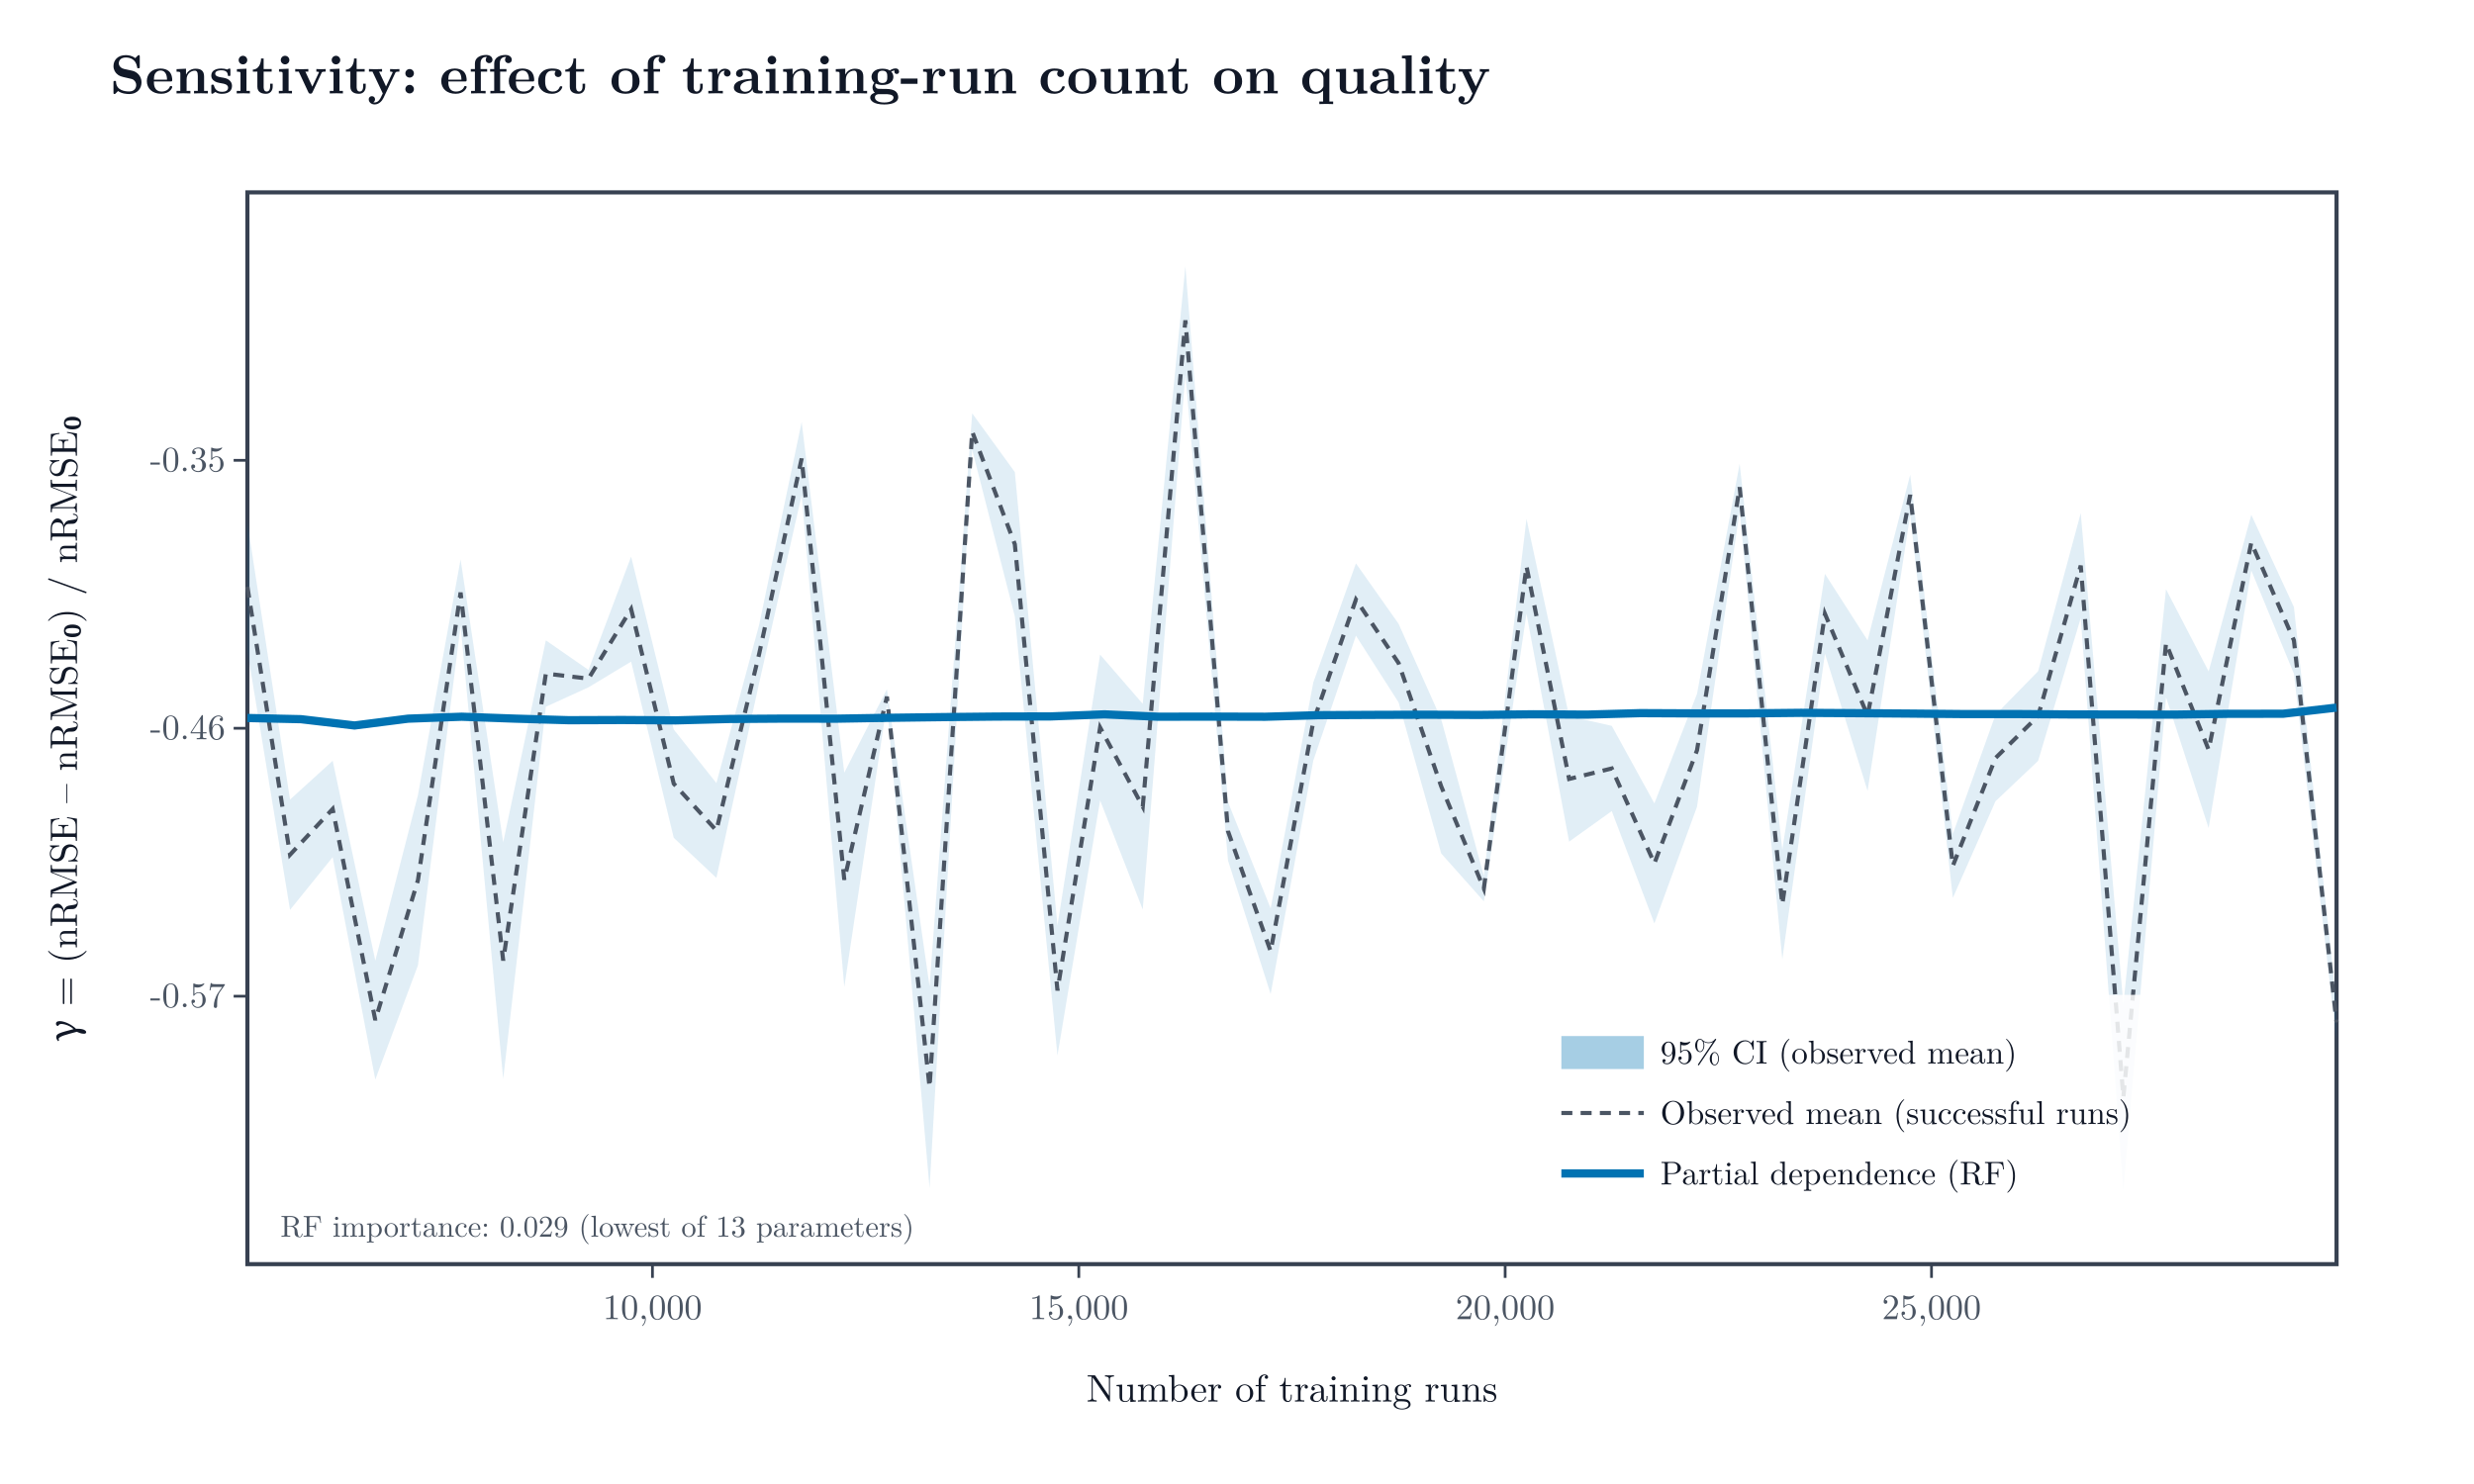
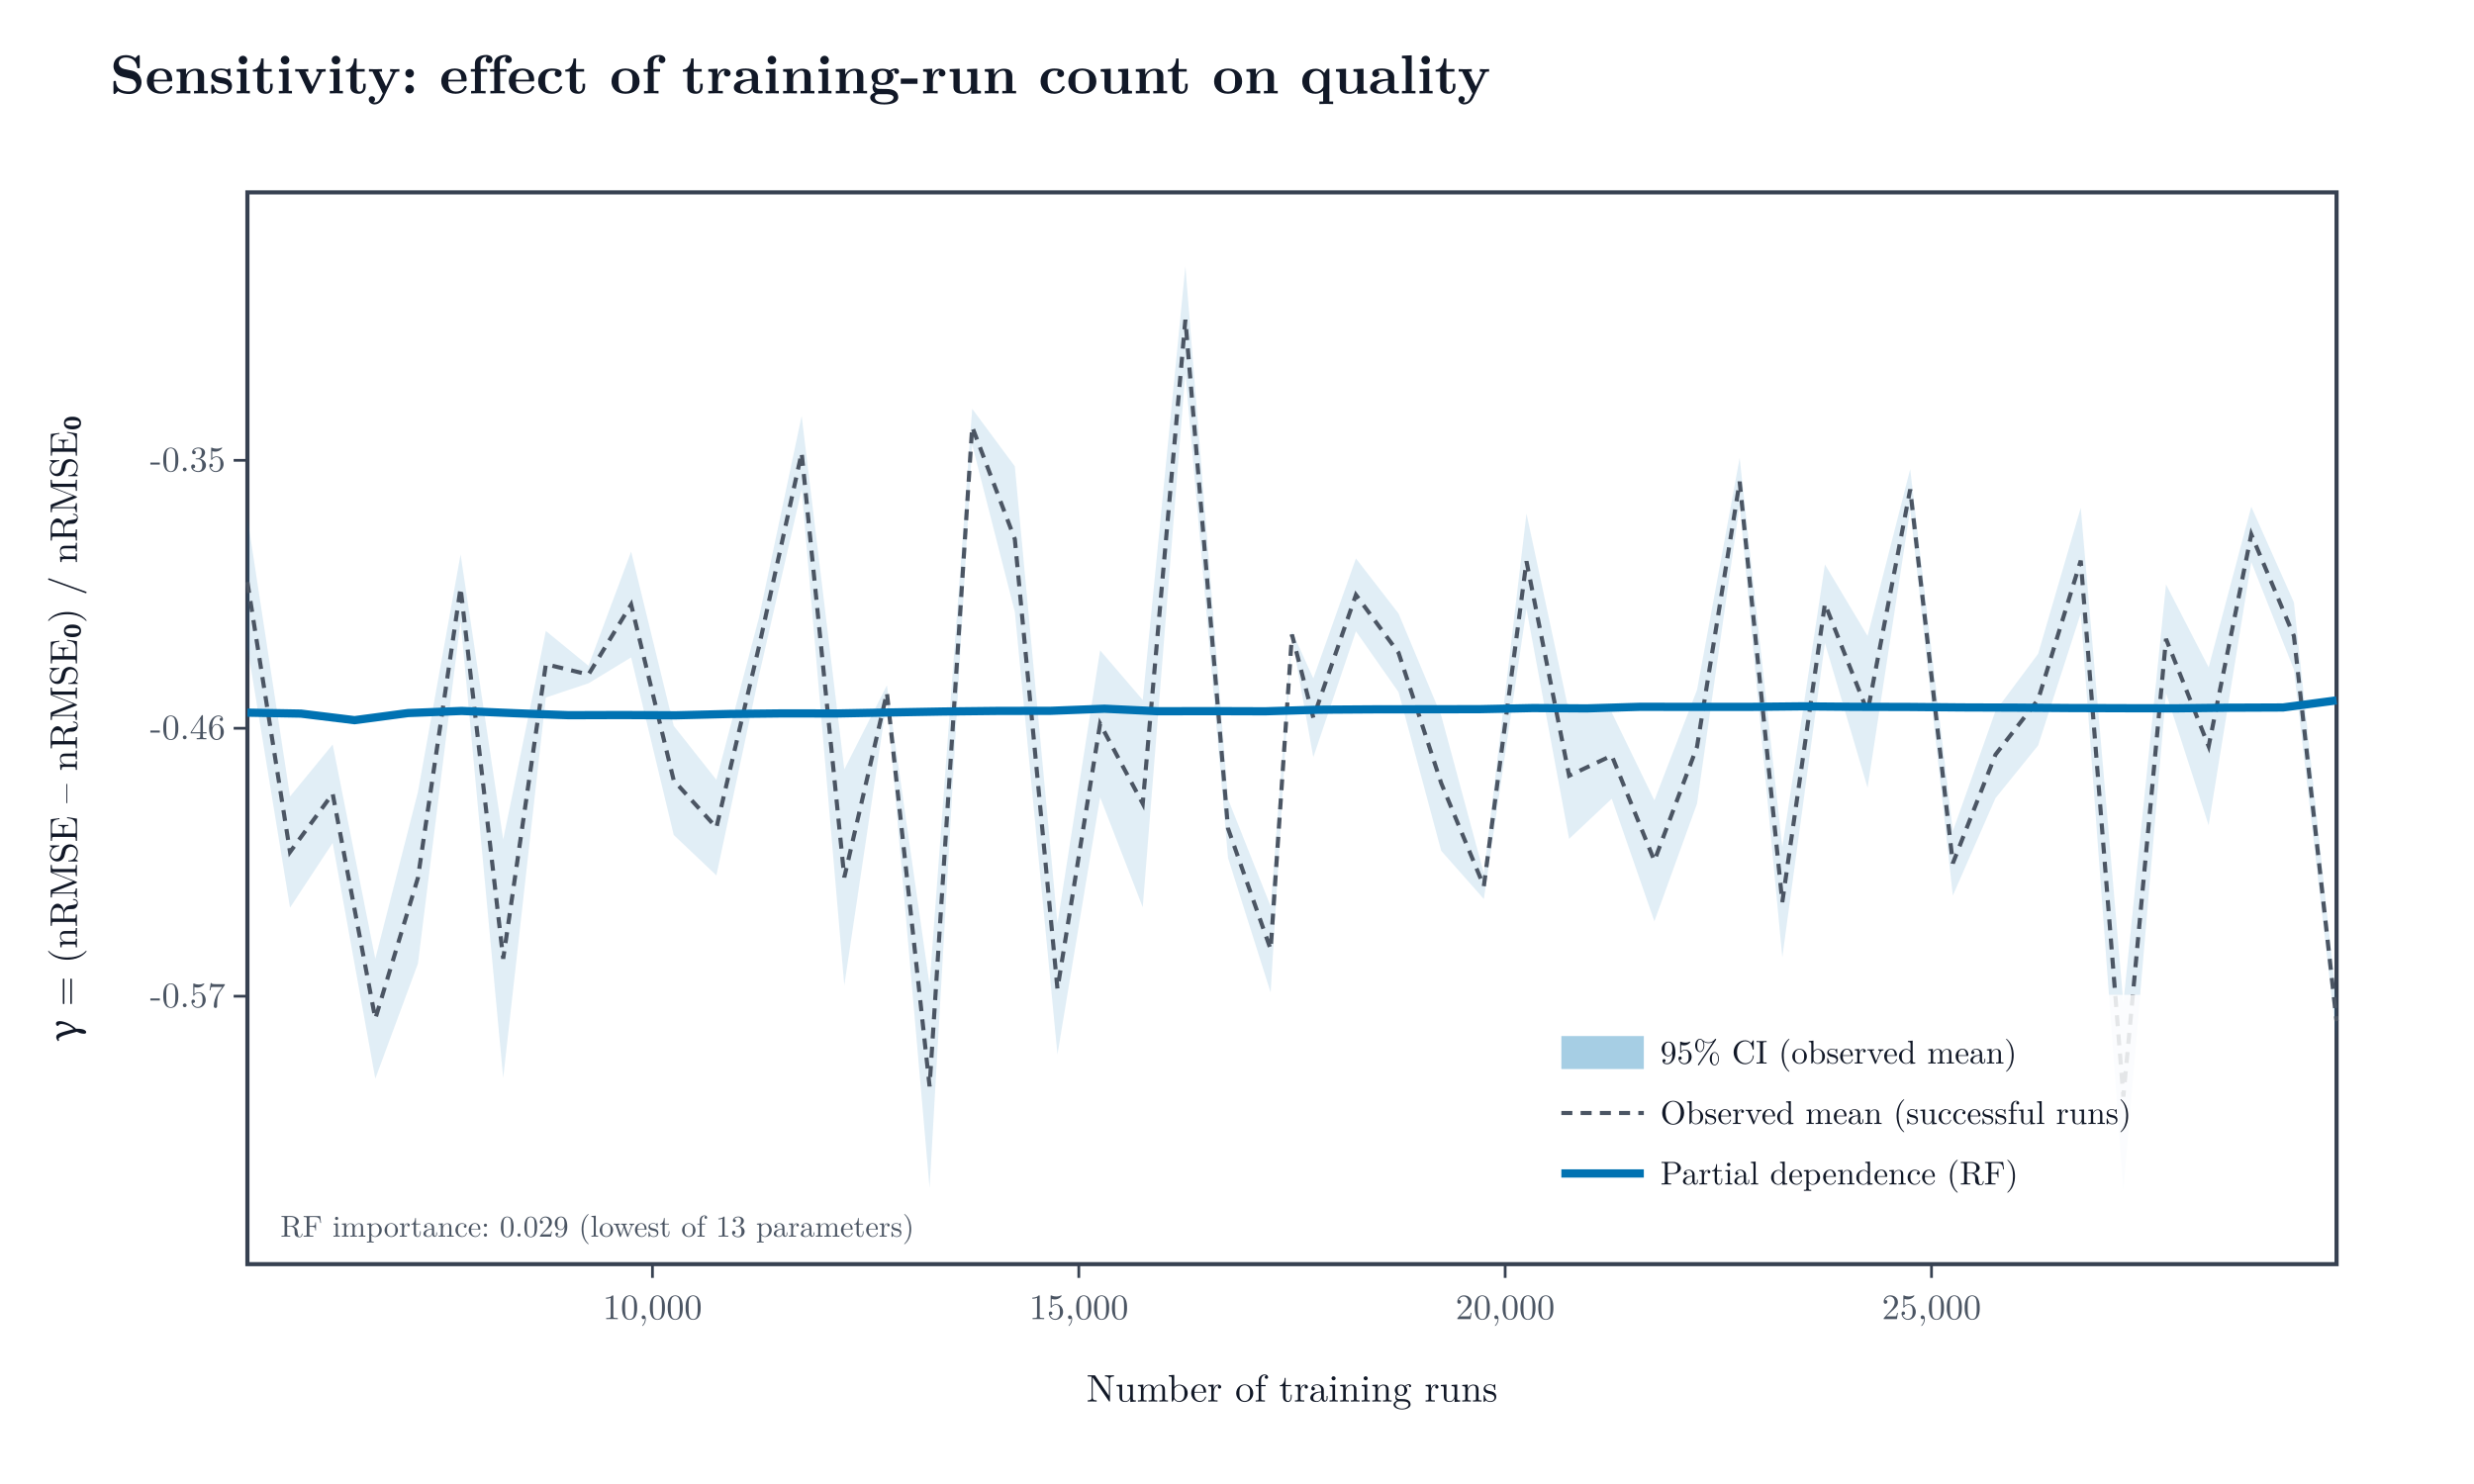
<svg xmlns="http://www.w3.org/2000/svg" width="900" height="540" viewBox="0 0 900 540">
  <rect width="100%" height="100%" fill="#ffffff" />
  <text x="40" y="34" font-family="'CMU Serif', 'Computer Modern', 'Latin Modern Roman', Georgia, serif" font-size="20" font-weight="700" fill="#111827">Sensitivity: effect of training-run count on quality</text>
  <rect x="90" y="70" width="760" height="390" fill="none" stroke="#374151" stroke-width="1.5" />
-   <polygon points="90.00,190.22 105.51,290.95 121.02,276.84 136.53,349.56 152.04,289.31 167.55,203.55 183.06,306.49 198.57,233.01 214.08,243.77 229.59,202.55 245.10,265.46 260.61,284.94 276.12,227.53 291.63,153.57 307.14,281.15 322.65,250.79 338.16,358.92 353.67,150.41 369.18,171.78 384.69,336.78 400.20,238.20 415.71,256.11 431.22,96.90 446.73,291.86 462.24,330.57 477.76,248.32 493.27,205.01 508.78,226.98 524.29,261.74 539.80,318.70 555.31,188.80 570.82,260.64 586.33,264.12 601.84,292.34 617.35,252.47 632.86,168.74 648.37,309.17 663.88,208.81 679.39,233.01 694.90,172.76 710.41,303.45 725.92,260.11 741.43,244.24 756.94,186.72 772.45,365.51 787.96,214.42 803.47,244.32 818.98,187.33 834.49,220.89 850.00,365.30 850.00,378.79 834.49,245.16 818.98,207.58 803.47,301.32 787.96,253.68 772.45,433.10 756.94,224.89 741.43,276.87 725.92,291.57 710.41,326.72 694.90,187.38 679.39,287.78 663.88,237.88 648.37,349.02 632.86,185.84 617.35,293.54 601.84,336.02 586.33,295.14 570.82,306.25 555.31,223.30 539.80,327.98 524.29,310.56 508.78,255.58 493.27,231.32 477.76,276.76 462.24,361.72 446.73,313.13 431.22,136.24 415.71,330.94 400.20,291.25 384.69,384.08 369.18,224.33 353.67,163.69 338.16,432.30 322.65,256.18 307.14,359.14 291.63,180.16 276.12,248.76 260.61,319.45 245.10,304.86 229.59,240.75 214.08,250.10 198.57,257.19 183.06,392.58 167.55,227.66 152.04,351.28 136.53,392.83 121.02,311.90 105.51,331.09 90.00,236.86" fill="#0072B2" fill-opacity="0.12" stroke="none" />
-   <polyline points="90.00,213.54 105.51,311.02 121.02,294.37 136.53,371.20 152.04,320.30 167.55,215.61 183.06,349.54 198.57,245.10 214.08,246.94 229.59,221.65 245.10,285.16 260.61,302.19 276.12,238.14 291.63,166.86 307.14,320.15 322.65,253.49 338.16,395.61 353.67,157.05 369.18,198.05 384.69,360.43 400.20,264.72 415.71,293.53 431.22,116.57 446.73,302.49 462.24,346.15 477.76,262.54 493.27,218.17 508.78,241.28 524.29,286.15 539.80,323.34 555.31,206.05 570.82,283.45 586.33,279.63 601.84,314.18 617.35,273.00 632.86,177.29 648.37,329.10 663.88,223.34 679.39,260.39 694.90,180.07 710.41,315.08 725.92,275.84 741.43,260.56 756.94,205.81 772.45,399.31 787.96,234.05 803.47,272.82 818.98,197.45 834.49,233.02 850.00,372.04" fill="none" stroke="#4b5563" stroke-width="1.5" stroke-dasharray="4 3" />
-   <polyline points="90.00,261.27 109.49,261.70 128.97,263.99 148.46,261.51 167.95,260.80 187.44,261.50 206.92,262.07 226.41,262.00 245.90,262.13 265.38,261.62 284.87,261.49 304.36,261.51 323.85,261.19 343.33,260.94 362.82,260.74 382.31,260.69 401.79,259.94 421.28,260.80 440.77,260.76 460.26,260.81 479.74,260.24 499.23,260.14 518.72,260.07 538.21,260.15 557.69,259.92 577.18,260.04 596.67,259.50 616.15,259.59 635.64,259.59 655.13,259.39 674.62,259.51 694.10,259.65 713.59,259.83 733.08,259.83 752.56,259.97 772.05,260.01 791.54,260.03 811.03,259.74 830.51,259.72 850.00,257.48" fill="none" stroke="#0072B2" stroke-width="3" />
+   <polygon points="90.00,188.29 105.51,289.82 121.02,270.90 136.53,348.90 152.04,288.17 167.55,201.73 183.06,305.48 198.57,229.58 214.08,242.27 229.59,200.72 245.10,264.13 260.61,283.76 276.12,224.62 291.63,151.35 307.14,279.95 322.65,249.35 338.16,358.33 353.67,148.76 369.18,169.70 384.69,336.01 400.20,236.65 415.71,254.70 431.22,96.90 446.73,290.74 462.24,329.76 470.00,229.70 477.76,246.85 493.27,203.20 508.78,223.27 524.29,260.38 539.80,317.79 555.31,186.86 570.82,259.27 586.33,259.27 601.84,291.22 617.35,251.03 632.86,166.64 648.37,308.18 663.88,205.40 679.39,231.42 694.90,170.69 710.41,302.42 725.92,258.73 741.43,237.91 756.94,184.76 772.45,364.97 787.96,212.68 803.47,242.82 818.98,184.37 834.49,219.20 850.00,364.76 850.00,378.36 834.49,243.66 818.98,204.53 803.47,300.28 787.96,252.25 772.45,433.10 756.94,223.24 741.43,271.26 725.92,290.44 710.41,325.87 694.90,185.42 679.39,286.62 663.88,234.02 648.37,348.36 632.86,183.88 617.35,292.43 601.84,335.25 586.33,290.64 570.82,305.25 555.31,221.63 539.80,327.14 524.29,309.59 508.78,251.87 493.27,229.72 477.76,275.52 470.00,232.12 462.24,361.15 446.73,312.17 431.22,135.78 415.71,330.13 400.20,290.12 384.69,383.69 369.18,222.67 353.67,161.85 338.16,432.29 322.65,254.77 307.14,358.56 291.63,178.15 276.12,245.79 260.61,318.54 245.10,303.84 229.59,239.22 214.08,248.65 198.57,253.81 183.06,392.26 167.55,226.03 152.04,350.63 136.53,392.51 121.02,306.73 105.51,330.28 90.00,235.30" fill="#0072B2" fill-opacity="0.12" stroke="none" />
+   <polyline points="90.00,211.80 105.51,310.05 121.02,288.81 136.53,370.70 152.04,319.40 167.55,213.88 183.06,348.87 198.57,241.69 214.08,245.46 229.59,219.97 245.10,283.99 260.61,301.15 276.12,235.20 291.63,164.75 307.14,319.25 322.65,252.06 338.16,395.31 353.67,155.31 369.18,196.19 384.69,359.85 400.20,263.38 415.71,292.42 431.22,116.34 446.73,301.46 462.24,345.45 470.00,230.91 477.76,261.18 493.27,216.46 508.78,237.57 524.29,284.98 539.80,322.47 555.31,204.24 570.82,282.26 586.33,274.95 601.84,313.23 617.35,271.73 632.86,175.26 648.37,328.27 663.88,219.71 679.39,259.02 694.90,178.06 710.41,314.14 725.92,274.59 741.43,254.58 756.94,204.00 772.45,399.04 787.96,232.47 803.47,271.55 818.98,194.45 834.49,231.43 850.00,371.56" fill="none" stroke="#4b5563" stroke-width="1.5" stroke-dasharray="4 3" />
+   <polyline points="90.00,259.32 109.49,259.67 128.97,262.06 148.46,259.47 167.95,258.70 187.44,259.53 206.92,260.25 226.41,260.19 245.90,260.29 265.38,259.80 284.87,259.59 304.36,259.62 323.85,259.25 343.33,258.90 362.82,258.69 382.31,258.65 401.79,257.89 421.28,258.81 440.77,258.77 460.26,258.83 479.74,258.25 499.23,258.12 518.72,258.09 538.21,258.06 557.69,257.65 577.18,257.78 596.67,257.19 616.15,257.23 635.64,257.23 655.13,257.03 674.62,257.20 694.10,257.25 713.59,257.42 733.08,257.49 752.56,257.64 772.05,257.71 791.54,257.75 811.03,257.52 830.51,257.44 850.00,254.85" fill="none" stroke="#0072B2" stroke-width="3" />
  <rect x="556" y="362" width="282" height="86" fill="#ffffff" fill-opacity="0.85" stroke="none" />
  <rect x="568" y="377.0" width="30" height="12" fill="#0072B2" fill-opacity="0.35" stroke="none" />
  <text x="604" y="387.0" font-family="'CMU Serif', 'Computer Modern', 'Latin Modern Roman', Georgia, serif" font-size="12" fill="#111827">95% CI (observed mean)</text>
  <line x1="568" y1="405.0" x2="598" y2="405.0" stroke="#4b5563" stroke-width="1.5" stroke-dasharray="4 3" />
  <text x="604" y="409.0" font-family="'CMU Serif', 'Computer Modern', 'Latin Modern Roman', Georgia, serif" font-size="12" fill="#111827">Observed mean (successful runs)</text>
  <line x1="568" y1="427.0" x2="598" y2="427.0" stroke="#0072B2" stroke-width="3" />
  <text x="604" y="431.0" font-family="'CMU Serif', 'Computer Modern', 'Latin Modern Roman', Georgia, serif" font-size="12" fill="#111827">Partial dependence (RF)</text>
  <line x1="237.35" y1="460" x2="237.35" y2="465" stroke="#374151" stroke-width="1" />
  <text x="237.35" y="480" text-anchor="middle" font-family="'CMU Serif', 'Computer Modern', 'Latin Modern Roman', Georgia, serif" font-size="13" fill="#4b5563">10,000</text>
  <line x1="392.45" y1="460" x2="392.45" y2="465" stroke="#374151" stroke-width="1" />
  <text x="392.45" y="480" text-anchor="middle" font-family="'CMU Serif', 'Computer Modern', 'Latin Modern Roman', Georgia, serif" font-size="13" fill="#4b5563">15,000</text>
  <line x1="547.55" y1="460" x2="547.55" y2="465" stroke="#374151" stroke-width="1" />
  <text x="547.55" y="480" text-anchor="middle" font-family="'CMU Serif', 'Computer Modern', 'Latin Modern Roman', Georgia, serif" font-size="13" fill="#4b5563">20,000</text>
  <line x1="702.65" y1="460" x2="702.65" y2="465" stroke="#374151" stroke-width="1" />
  <text x="702.65" y="480" text-anchor="middle" font-family="'CMU Serif', 'Computer Modern', 'Latin Modern Roman', Georgia, serif" font-size="13" fill="#4b5563">25,000</text>
  <line x1="85" y1="362.50" x2="90" y2="362.50" stroke="#374151" stroke-width="1" />
  <text x="82" y="366.50" text-anchor="end" font-family="'CMU Serif', 'Computer Modern', 'Latin Modern Roman', Georgia, serif" font-size="13" fill="#4b5563">-0.57</text>
  <line x1="85" y1="265.00" x2="90" y2="265.00" stroke="#374151" stroke-width="1" />
  <text x="82" y="269.00" text-anchor="end" font-family="'CMU Serif', 'Computer Modern', 'Latin Modern Roman', Georgia, serif" font-size="13" fill="#4b5563">-0.46</text>
  <line x1="85" y1="167.50" x2="90" y2="167.50" stroke="#374151" stroke-width="1" />
  <text x="82" y="171.50" text-anchor="end" font-family="'CMU Serif', 'Computer Modern', 'Latin Modern Roman', Georgia, serif" font-size="13" fill="#4b5563">-0.35</text>
  <text x="470" y="510" text-anchor="middle" font-family="'CMU Serif', 'Computer Modern', 'Latin Modern Roman', Georgia, serif" font-size="14" fill="#111827">Number of training runs</text>
  <text x="28" y="265" transform="rotate(-90 28 265)" text-anchor="middle" font-family="'CMU Serif', 'Computer Modern', 'Latin Modern Roman', Georgia, serif" font-size="14" fill="#111827">γ = (nRMSE – nRMSE₀) / nRMSE₀</text>
  <text x="102" y="450" font-family="'CMU Serif', 'Computer Modern', 'Latin Modern Roman', Georgia, serif" font-size="11" fill="#4b5563">RF importance: 0.029 (lowest of 13 parameters)</text>
</svg>
